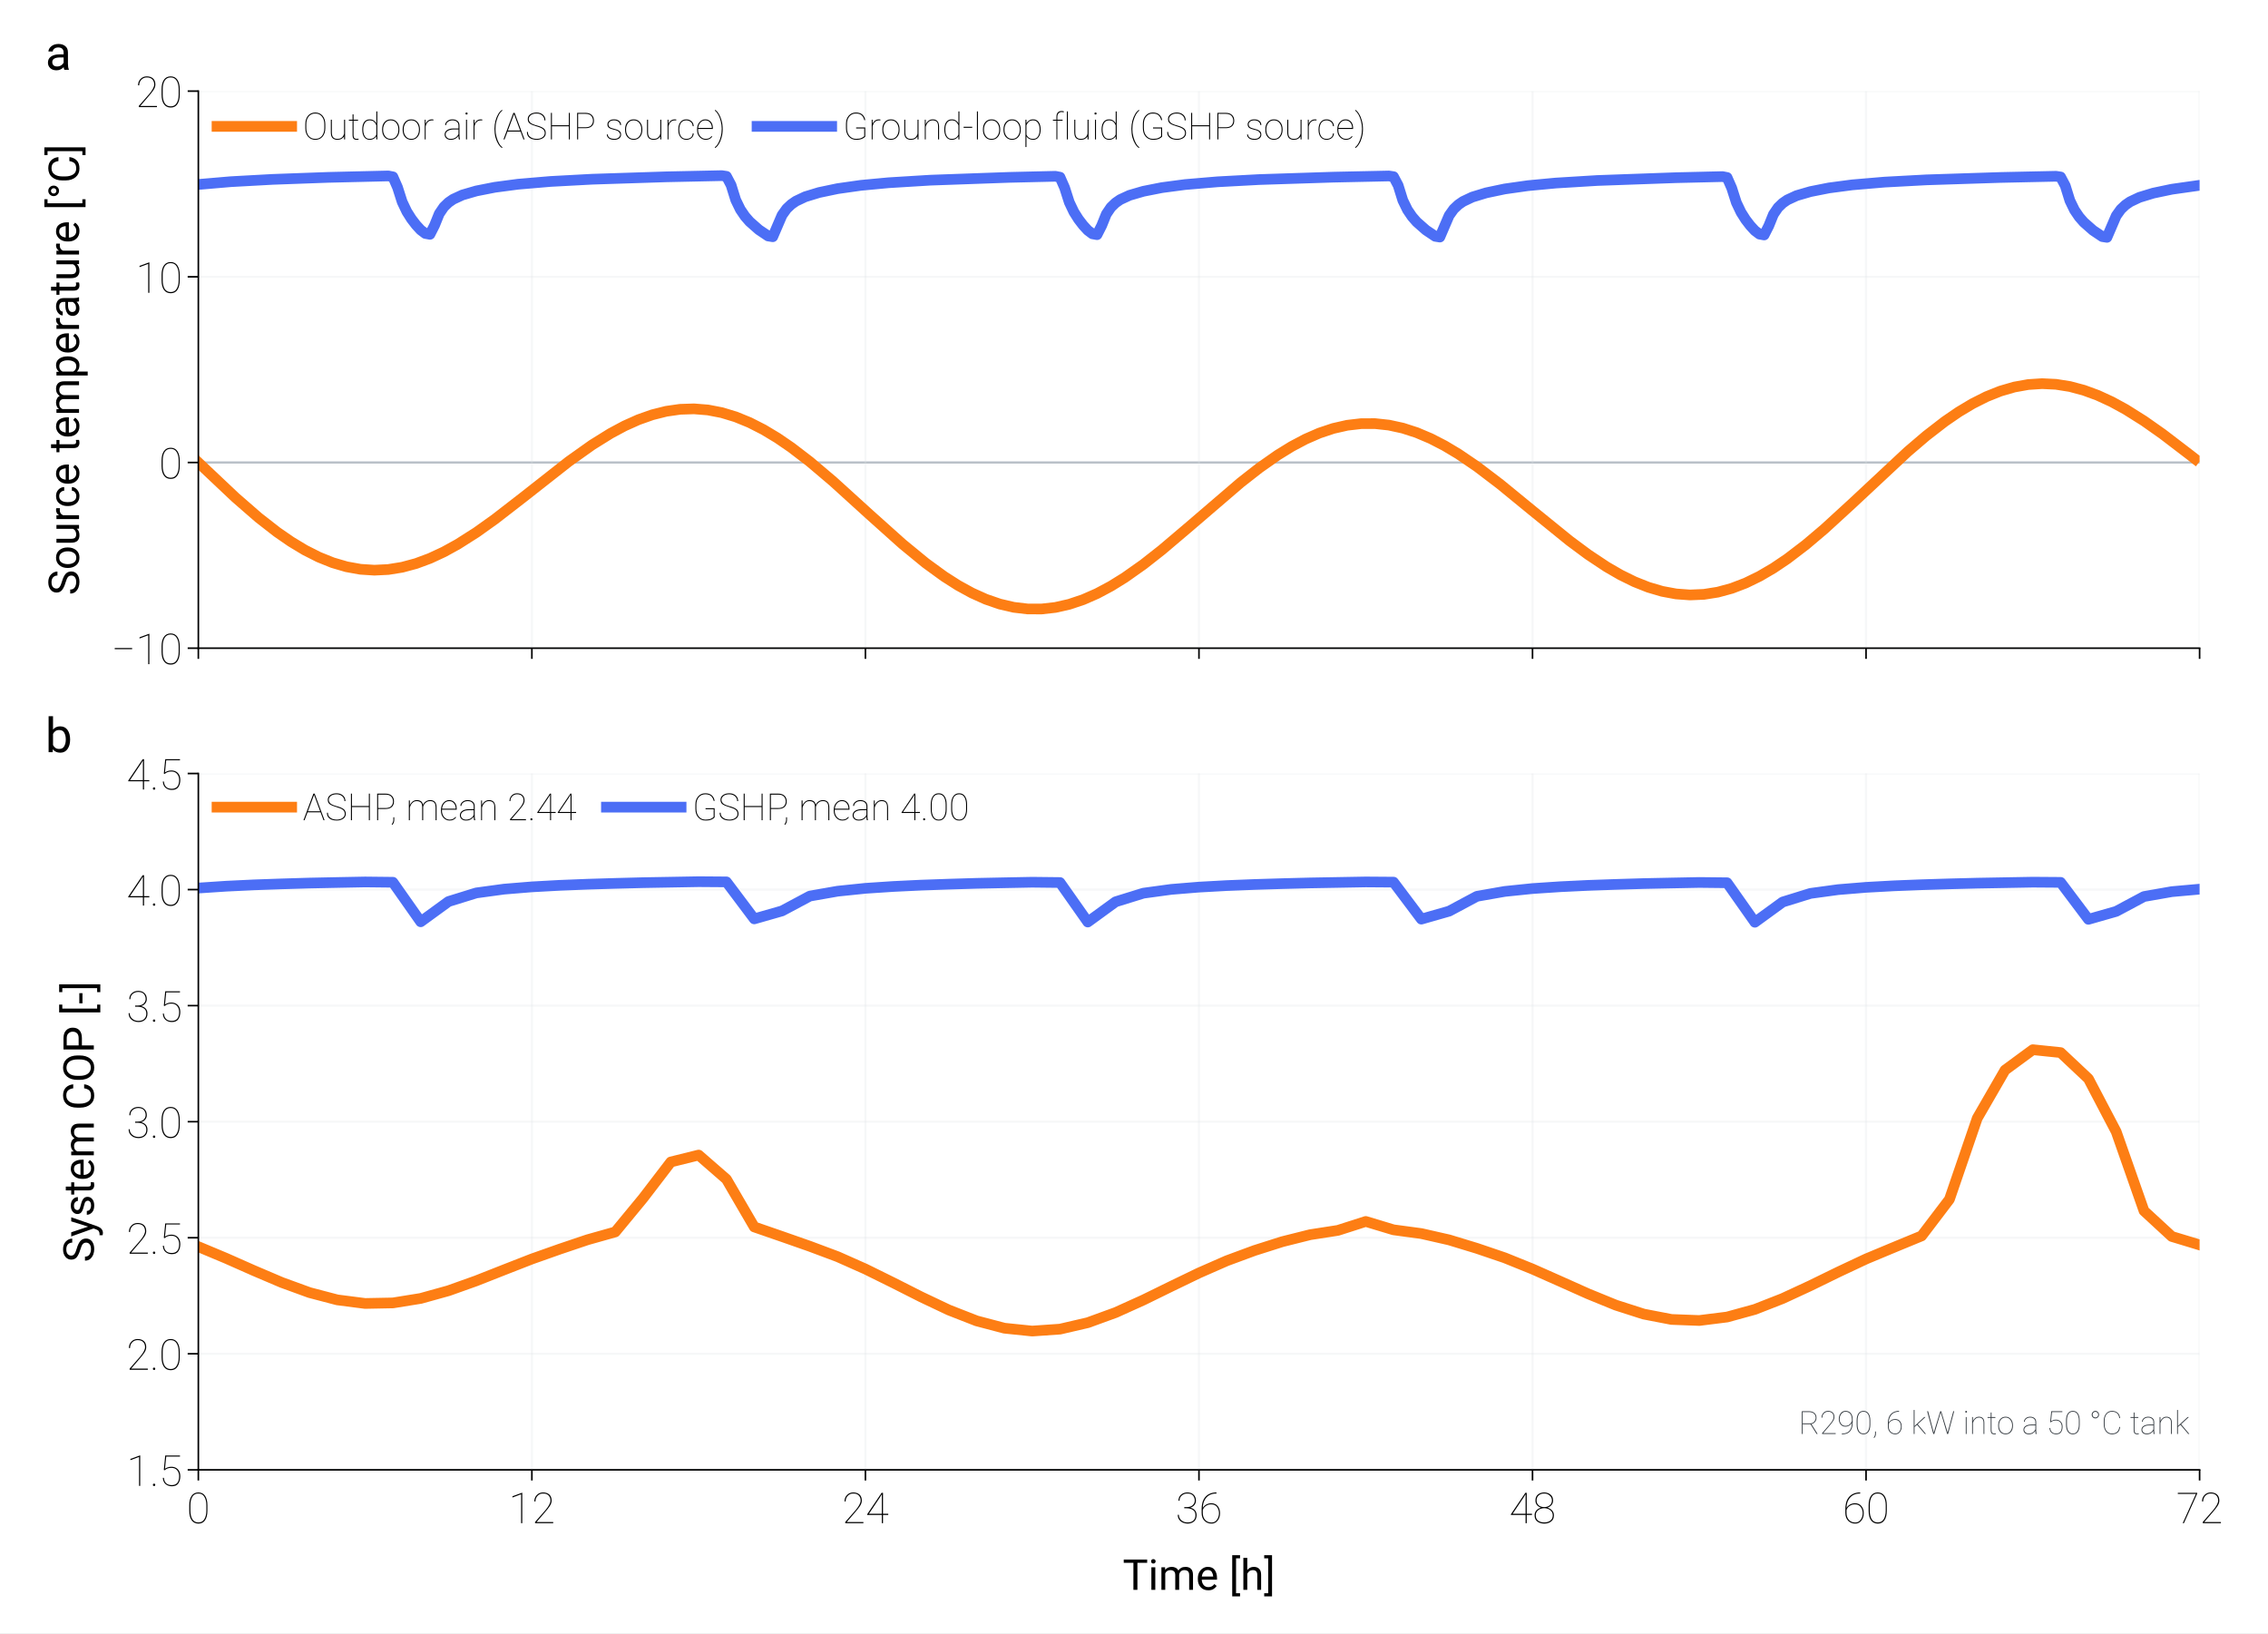
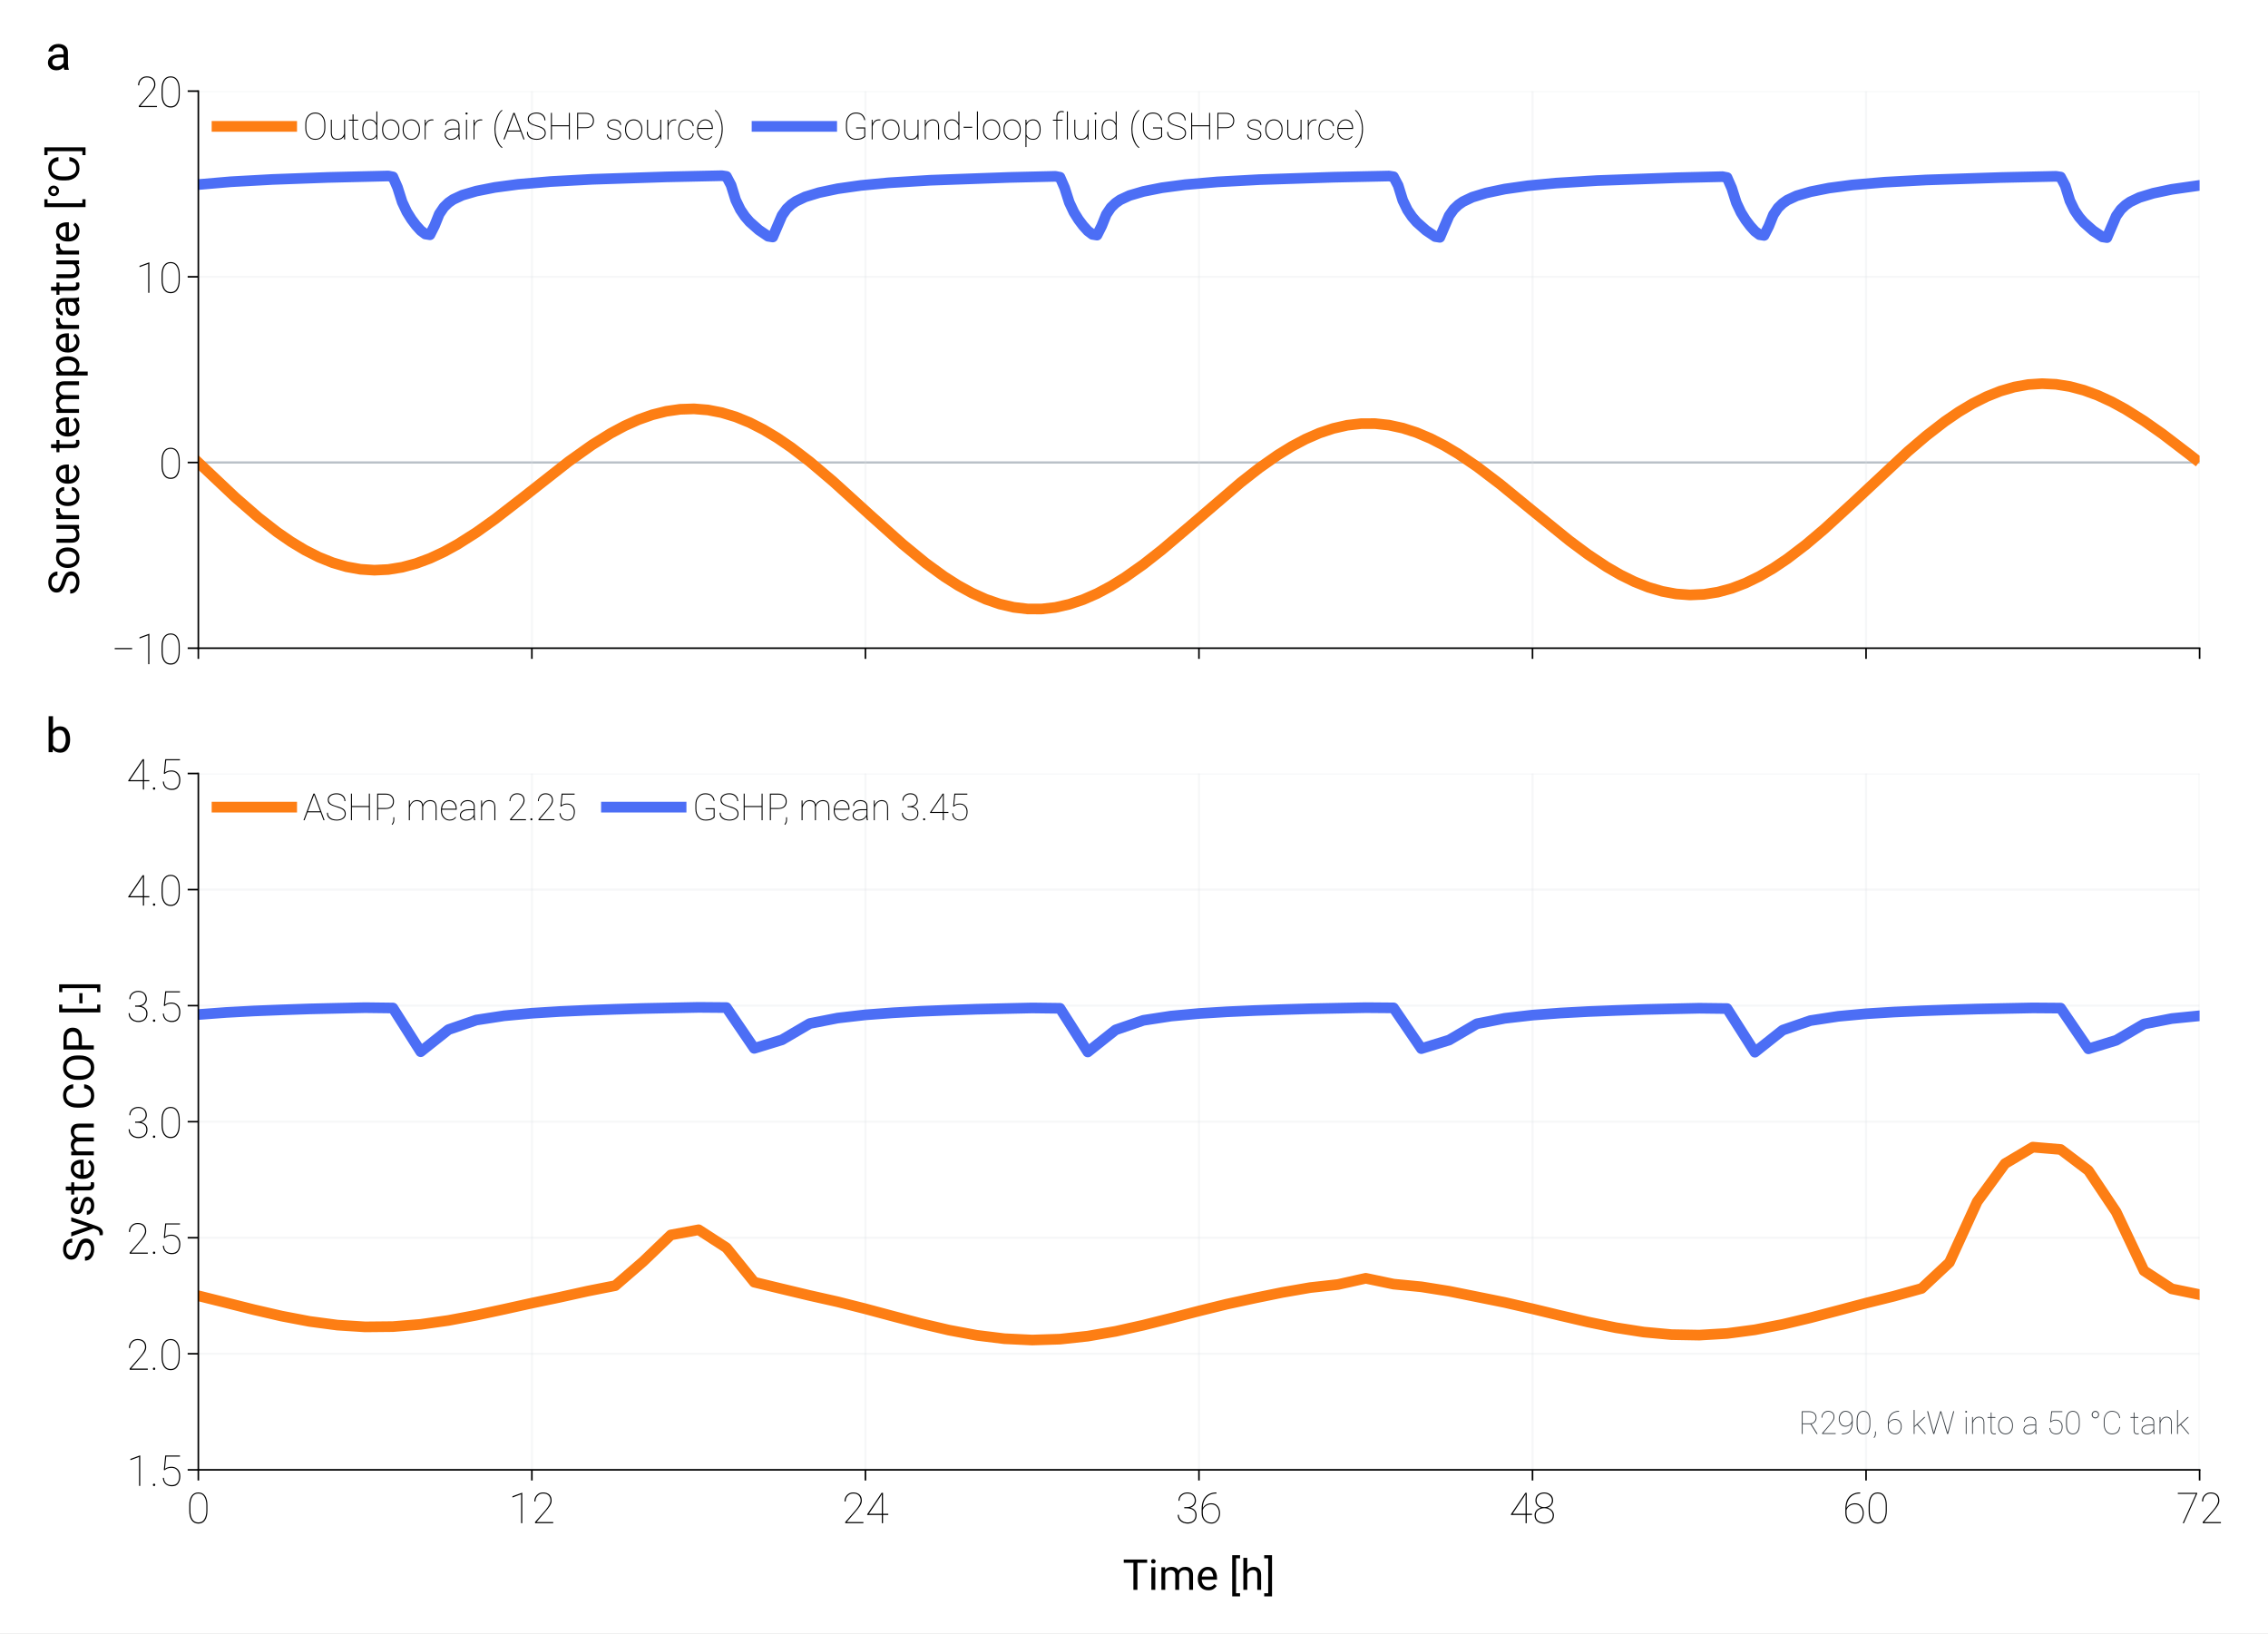
<svg xmlns="http://www.w3.org/2000/svg" xmlns:xlink="http://www.w3.org/1999/xlink" width="425.197pt" height="306.142pt" viewBox="0 0 425.197 306.142" version="1.1">
  <defs>
    <style type="text/css">*{stroke-linejoin: round; stroke-linecap: butt}</style>
  </defs>
  <g id="figure_1">
    <g id="patch_1">
      <path d="M 0 306.142  L 425.197 306.142  L 425.197 0  L 0 0  z " style="fill: #ffffff" />
    </g>
    <g id="axes_1">
      <g id="patch_2">
        <path d="M 37.184 121.51  L 412.373 121.51  L 412.373 17.083  L 37.184 17.083  z " style="fill: #ffffff" />
      </g>
      <g id="line2d_1">
        <path d="M 37.184 86.701  L 412.373 86.701  " clip-path="url(#pf2fb2262dd)" style="fill: none; stroke: #adb5bd; stroke-width: 0.4; stroke-linecap: square" />
      </g>
      <g id="matplotlib.axis_1">
        <g id="xtick_1">
          <g id="line2d_2">
            <path d="M 37.184 121.51  L 37.184 17.083  " clip-path="url(#pf2fb2262dd)" style="fill: none; stroke: #dee2e6; stroke-opacity: 0.25; stroke-width: 0.4; stroke-linecap: square" />
          </g>
          <g id="line2d_3">
            <defs>
              <path id="m6365833f4e" d="M 0 0  L 0 2  " style="stroke: #000000; stroke-width: 0.3" />
            </defs>
            <g>
              <use xlink:href="#m6365833f4e" x="37.184" y="121.51" style="stroke: #000000; stroke-width: 0.3" />
            </g>
          </g>
        </g>
        <g id="xtick_2">
          <g id="line2d_4">
            <path d="M 99.715 121.51  L 99.715 17.083  " clip-path="url(#pf2fb2262dd)" style="fill: none; stroke: #dee2e6; stroke-opacity: 0.25; stroke-width: 0.4; stroke-linecap: square" />
          </g>
          <g id="line2d_5">
            <g>
              <use xlink:href="#m6365833f4e" x="99.715" y="121.51" style="stroke: #000000; stroke-width: 0.3" />
            </g>
          </g>
        </g>
        <g id="xtick_3">
          <g id="line2d_6">
            <path d="M 162.247 121.51  L 162.247 17.083  " clip-path="url(#pf2fb2262dd)" style="fill: none; stroke: #dee2e6; stroke-opacity: 0.25; stroke-width: 0.4; stroke-linecap: square" />
          </g>
          <g id="line2d_7">
            <g>
              <use xlink:href="#m6365833f4e" x="162.247" y="121.51" style="stroke: #000000; stroke-width: 0.3" />
            </g>
          </g>
        </g>
        <g id="xtick_4">
          <g id="line2d_8">
            <path d="M 224.778 121.51  L 224.778 17.083  " clip-path="url(#pf2fb2262dd)" style="fill: none; stroke: #dee2e6; stroke-opacity: 0.25; stroke-width: 0.4; stroke-linecap: square" />
          </g>
          <g id="line2d_9">
            <g>
              <use xlink:href="#m6365833f4e" x="224.778" y="121.51" style="stroke: #000000; stroke-width: 0.3" />
            </g>
          </g>
        </g>
        <g id="xtick_5">
          <g id="line2d_10">
            <path d="M 287.31 121.51  L 287.31 17.083  " clip-path="url(#pf2fb2262dd)" style="fill: none; stroke: #dee2e6; stroke-opacity: 0.25; stroke-width: 0.4; stroke-linecap: square" />
          </g>
          <g id="line2d_11">
            <g>
              <use xlink:href="#m6365833f4e" x="287.31" y="121.51" style="stroke: #000000; stroke-width: 0.3" />
            </g>
          </g>
        </g>
        <g id="xtick_6">
          <g id="line2d_12">
            <path d="M 349.841 121.51  L 349.841 17.083  " clip-path="url(#pf2fb2262dd)" style="fill: none; stroke: #dee2e6; stroke-opacity: 0.25; stroke-width: 0.4; stroke-linecap: square" />
          </g>
          <g id="line2d_13">
            <g>
              <use xlink:href="#m6365833f4e" x="349.841" y="121.51" style="stroke: #000000; stroke-width: 0.3" />
            </g>
          </g>
        </g>
        <g id="xtick_7">
          <g id="line2d_14">
            <path d="M 412.373 121.51  L 412.373 17.083  " clip-path="url(#pf2fb2262dd)" style="fill: none; stroke: #dee2e6; stroke-opacity: 0.25; stroke-width: 0.4; stroke-linecap: square" />
          </g>
          <g id="line2d_15">
            <g>
              <use xlink:href="#m6365833f4e" x="412.373" y="121.51" style="stroke: #000000; stroke-width: 0.3" />
            </g>
          </g>
        </g>
      </g>
      <g id="matplotlib.axis_2">
        <g id="ytick_1">
          <g id="line2d_16">
            <path d="M 37.184 121.51  L 412.373 121.51  " clip-path="url(#pf2fb2262dd)" style="fill: none; stroke: #dee2e6; stroke-opacity: 0.25; stroke-width: 0.4; stroke-linecap: square" />
          </g>
          <g id="line2d_17">
            <defs>
              <path id="macb83165bb" d="M 0 0  L -2 0  " style="stroke: #000000; stroke-width: 0.3" />
            </defs>
            <g>
              <use xlink:href="#macb83165bb" x="37.184" y="121.51" style="stroke: #000000; stroke-width: 0.3" />
            </g>
          </g>
          <g id="text_1">
            <text style="font-weight: 200; font-size: 8px; font-family: 'Roboto', 'Inter', 'Paperlogy', 'Noto Sans CJK KR', 'Pretendard', 'Noto Sans Math', 'Noto Sans Symbols', 'Noto Sans Symbols 2', sans-serif; text-anchor: end" x="34.184" y="124.51" transform="rotate(-0 34.18394 124.5095)">−10</text>
          </g>
        </g>
        <g id="ytick_2">
          <g id="line2d_18">
            <path d="M 37.184 86.701  L 412.373 86.701  " clip-path="url(#pf2fb2262dd)" style="fill: none; stroke: #dee2e6; stroke-opacity: 0.25; stroke-width: 0.4; stroke-linecap: square" />
          </g>
          <g id="line2d_19">
            <g>
              <use xlink:href="#macb83165bb" x="37.184" y="86.701" style="stroke: #000000; stroke-width: 0.3" />
            </g>
          </g>
          <g id="text_2">
            <text style="font-weight: 200; font-size: 8px; font-family: 'Roboto', 'Inter', 'Paperlogy', 'Noto Sans CJK KR', 'Pretendard', 'Noto Sans Math', 'Noto Sans Symbols', 'Noto Sans Symbols 2', sans-serif; text-anchor: end" x="34.184" y="89.701" transform="rotate(-0 34.18394 89.70063)">0</text>
          </g>
        </g>
        <g id="ytick_3">
          <g id="line2d_20">
            <path d="M 37.184 51.892  L 412.373 51.892  " clip-path="url(#pf2fb2262dd)" style="fill: none; stroke: #dee2e6; stroke-opacity: 0.25; stroke-width: 0.4; stroke-linecap: square" />
          </g>
          <g id="line2d_21">
            <g>
              <use xlink:href="#macb83165bb" x="37.184" y="51.892" style="stroke: #000000; stroke-width: 0.3" />
            </g>
          </g>
          <g id="text_3">
            <text style="font-weight: 200; font-size: 8px; font-family: 'Roboto', 'Inter', 'Paperlogy', 'Noto Sans CJK KR', 'Pretendard', 'Noto Sans Math', 'Noto Sans Symbols', 'Noto Sans Symbols 2', sans-serif; text-anchor: end" x="34.184" y="54.892" transform="rotate(-0 34.18394 54.89173)">10</text>
          </g>
        </g>
        <g id="ytick_4">
          <g id="line2d_22">
            <path d="M 37.184 17.083  L 412.373 17.083  " clip-path="url(#pf2fb2262dd)" style="fill: none; stroke: #dee2e6; stroke-opacity: 0.25; stroke-width: 0.4; stroke-linecap: square" />
          </g>
          <g id="line2d_23">
            <g>
              <use xlink:href="#macb83165bb" x="37.184" y="17.083" style="stroke: #000000; stroke-width: 0.3" />
            </g>
          </g>
          <g id="text_4">
            <text style="font-weight: 200; font-size: 8px; font-family: 'Roboto', 'Inter', 'Paperlogy', 'Noto Sans CJK KR', 'Pretendard', 'Noto Sans Math', 'Noto Sans Symbols', 'Noto Sans Symbols 2', sans-serif; text-anchor: end" x="34.184" y="20.083" transform="rotate(-0 34.18394 20.08283)">20</text>
          </g>
        </g>
        <g id="text_5">
          <text style="font-size: 8px; font-family: 'Roboto', 'Inter', 'Paperlogy', 'Noto Sans CJK KR', 'Pretendard', 'Noto Sans Math', 'Noto Sans Symbols', 'Noto Sans Symbols 2', sans-serif; text-anchor: middle" x="14.816" y="69.296" transform="rotate(-90 14.81644 69.29618)">Source temperature [°C]</text>
        </g>
      </g>
      <g id="line2d_24">
        <path d="M 37.184 86.701  L 44.132 93.26  L 48.474 97.038  L 51.948 99.747  L 54.554 101.547  L 57.159 103.118  L 59.765 104.437  L 62.37 105.486  L 64.976 106.249  L 67.581 106.718  L 70.187 106.888  L 72.792 106.76  L 75.398 106.34  L 78.003 105.639  L 80.609 104.671  L 83.214 103.459  L 85.82 102.024  L 89.294 99.816  L 92.767 97.34  L 97.978 93.307  L 106.663 86.486  L 111.006 83.401  L 114.48 81.239  L 117.085 79.845  L 119.691 78.676  L 122.296 77.755  L 124.902 77.101  L 127.507 76.727  L 130.113 76.643  L 132.718 76.853  L 135.324 77.356  L 137.929 78.147  L 140.535 79.213  L 143.14 80.54  L 145.746 82.107  L 148.351 83.89  L 151.825 86.553  L 156.167 90.233  L 163.115 96.541  L 169.195 101.985  L 173.537 105.548  L 177.011 108.077  L 179.617 109.738  L 182.222 111.166  L 184.828 112.338  L 187.433 113.236  L 190.039 113.845  L 192.644 114.155  L 195.25 114.164  L 197.855 113.871  L 200.461 113.282  L 203.066 112.409  L 205.672 111.267  L 208.277 109.876  L 210.883 108.26  L 214.357 105.806  L 217.83 103.078  L 223.041 98.659  L 232.595 90.461  L 236.069 87.745  L 239.543 85.305  L 242.148 83.7  L 244.754 82.319  L 247.359 81.183  L 249.965 80.313  L 252.57 79.722  L 255.176 79.419  L 257.781 79.409  L 260.387 79.691  L 262.992 80.258  L 265.598 81.101  L 268.203 82.204  L 270.809 83.545  L 273.414 85.102  L 276.888 87.463  L 281.23 90.765  L 287.31 95.744  L 294.258 101.378  L 297.732 103.957  L 301.206 106.264  L 303.811 107.771  L 306.417 109.054  L 309.022 110.089  L 311.628 110.856  L 314.233 111.34  L 316.839 111.53  L 319.444 111.419  L 322.05 111.007  L 324.655 110.298  L 327.261 109.302  L 329.866 108.033  L 332.472 106.51  L 335.077 104.756  L 338.551 102.104  L 342.025 99.163  L 347.236 94.39  L 357.658 84.659  L 361.132 81.694  L 364.606 79.009  L 367.211 77.224  L 369.817 75.665  L 372.422 74.355  L 375.028 73.314  L 377.633 72.556  L 380.239 72.089  L 382.844 71.918  L 385.45 72.043  L 388.055 72.457  L 390.661 73.151  L 393.266 74.107  L 395.872 75.307  L 398.477 76.726  L 401.951 78.909  L 405.425 81.355  L 410.636 85.336  L 411.504 86.017  L 411.504 86.017  " clip-path="url(#pf2fb2262dd)" style="fill: none; stroke: #fd7e14; stroke-width: 2; stroke-linecap: square" />
      </g>
      <g id="line2d_25">
-         <path d="M 37.184 34.58  L 43.263 34.059  L 51.08 33.629  L 61.502 33.25  L 72.792 32.982  L 73.661 33.15  L 74.529 35.126  L 75.398 37.844  L 76.266 39.666  L 77.135 41.039  L 78.003 42.168  L 78.872 43.114  L 79.74 43.769  L 80.609 43.925  L 81.477 42.219  L 82.346 40.068  L 83.214 38.792  L 84.083 37.955  L 84.951 37.355  L 86.688 36.552  L 89.294 35.794  L 92.767 35.109  L 97.11 34.535  L 103.189 34.018  L 111.006 33.597  L 124.902 33.147  L 135.324 32.926  L 136.192 33.058  L 137.061 34.698  L 137.929 37.484  L 138.798 39.269  L 139.666 40.544  L 140.535 41.543  L 142.272 43.073  L 144.009 44.239  L 144.877 44.378  L 146.614 40.337  L 147.483 39.123  L 148.351 38.306  L 149.22 37.707  L 150.957 36.884  L 153.562 36.09  L 157.036 35.362  L 161.378 34.746  L 166.589 34.257  L 174.406 33.777  L 189.17 33.25  L 197.855 33.047  L 198.724 33.216  L 199.592 35.191  L 200.461 37.909  L 201.329 39.731  L 202.198 41.104  L 203.066 42.232  L 203.935 43.178  L 204.803 43.833  L 205.672 43.989  L 206.54 42.284  L 207.409 40.133  L 208.277 38.857  L 209.146 38.021  L 210.014 37.42  L 211.751 36.617  L 214.357 35.858  L 217.83 35.172  L 222.173 34.598  L 228.252 34.081  L 236.069 33.66  L 249.965 33.21  L 260.387 32.989  L 261.255 33.121  L 262.124 34.761  L 262.992 37.547  L 263.861 39.331  L 264.729 40.607  L 265.598 41.605  L 267.335 43.135  L 269.072 44.301  L 269.94 44.44  L 271.677 40.399  L 272.546 39.186  L 273.414 38.368  L 274.283 37.769  L 276.02 36.945  L 278.625 36.15  L 282.099 35.421  L 286.441 34.806  L 291.652 34.316  L 299.469 33.837  L 314.233 33.309  L 322.918 33.104  L 323.787 33.273  L 324.655 35.248  L 325.524 37.965  L 326.392 39.788  L 327.261 41.16  L 328.129 42.289  L 328.998 43.235  L 329.866 43.889  L 330.735 44.046  L 331.603 42.34  L 332.472 40.19  L 333.34 38.913  L 334.209 38.077  L 335.077 37.477  L 336.814 36.674  L 339.42 35.915  L 342.893 35.229  L 347.236 34.655  L 353.315 34.138  L 361.132 33.717  L 375.028 33.267  L 385.45 33.043  L 386.318 33.175  L 387.187 34.815  L 388.055 37.6  L 388.924 39.385  L 389.792 40.66  L 390.661 41.658  L 392.398 43.188  L 394.135 44.353  L 395.003 44.492  L 396.74 40.452  L 397.609 39.239  L 398.477 38.422  L 399.346 37.822  L 401.083 36.999  L 403.688 36.204  L 407.162 35.475  L 411.504 34.86  L 411.504 34.86  " clip-path="url(#pf2fb2262dd)" style="fill: none; stroke: #4c6ef5; stroke-width: 2; stroke-linecap: square" />
+         <path d="M 37.184 34.595  L 43.263 34.072  L 51.08 33.641  L 61.502 33.26  L 72.792 32.991  L 73.661 33.16  L 74.529 35.142  L 75.398 37.874  L 76.266 39.713  L 77.135 41.104  L 78.003 42.253  L 78.872 43.218  L 79.74 43.872  L 80.609 44.009  L 81.477 42.29  L 82.346 40.126  L 83.214 38.842  L 84.083 38  L 84.951 37.396  L 86.688 36.588  L 89.294 35.824  L 92.767 35.135  L 97.11 34.556  L 103.189 34.036  L 111.006 33.612  L 124.902 33.159  L 135.324 32.937  L 136.192 33.069  L 137.061 34.713  L 137.929 37.506  L 138.798 39.297  L 139.666 40.576  L 140.535 41.58  L 142.272 43.118  L 144.009 44.29  L 144.877 44.426  L 146.614 40.373  L 147.483 39.155  L 148.351 38.335  L 149.22 37.734  L 150.957 36.908  L 153.562 36.111  L 157.036 35.38  L 161.378 34.762  L 166.589 34.271  L 174.406 33.789  L 189.17 33.26  L 197.855 33.057  L 198.724 33.226  L 199.592 35.208  L 200.461 37.939  L 201.329 39.778  L 202.198 41.169  L 203.066 42.318  L 203.935 43.283  L 204.803 43.936  L 205.672 44.074  L 206.54 42.355  L 207.409 40.192  L 208.277 38.907  L 209.146 38.066  L 210.014 37.461  L 211.751 36.653  L 214.357 35.889  L 217.83 35.198  L 222.173 34.62  L 228.252 34.099  L 236.069 33.676  L 249.965 33.222  L 260.387 33  L 261.255 33.132  L 262.124 34.777  L 262.992 37.569  L 263.861 39.359  L 264.729 40.639  L 265.598 41.642  L 267.335 43.18  L 269.072 44.352  L 269.94 44.488  L 271.677 40.435  L 272.546 39.217  L 273.414 38.397  L 274.283 37.796  L 276.02 36.969  L 278.625 36.171  L 282.099 35.44  L 286.441 34.822  L 291.652 34.33  L 299.469 33.849  L 314.233 33.319  L 322.918 33.114  L 323.787 33.283  L 324.655 35.265  L 325.524 37.996  L 326.392 39.835  L 327.261 41.226  L 328.129 42.375  L 328.998 43.339  L 329.866 43.993  L 330.735 44.13  L 331.603 42.412  L 332.472 40.249  L 333.34 38.964  L 334.209 38.123  L 335.077 37.518  L 336.814 36.71  L 339.42 35.946  L 342.893 35.255  L 347.236 34.677  L 353.315 34.157  L 361.132 33.733  L 375.028 33.28  L 385.45 33.054  L 386.318 33.187  L 387.187 34.831  L 388.055 37.623  L 388.924 39.413  L 389.792 40.692  L 390.661 41.695  L 392.398 43.233  L 394.135 44.405  L 395.003 44.541  L 396.74 40.488  L 397.609 39.271  L 398.477 38.451  L 399.346 37.849  L 401.083 37.023  L 403.688 36.225  L 407.162 35.494  L 411.504 34.876  L 411.504 34.876  " clip-path="url(#pf2fb2262dd)" style="fill: none; stroke: #4c6ef5; stroke-width: 2; stroke-linecap: square" />
      </g>
      <g id="patch_3">
        <path d="M 37.184 121.51  L 37.184 17.083  " style="fill: none; stroke: #000000; stroke-width: 0.3; stroke-linejoin: miter; stroke-linecap: square" />
      </g>
      <g id="patch_4">
        <path d="M 37.184 121.51  L 412.373 121.51  " style="fill: none; stroke: #000000; stroke-width: 0.3; stroke-linejoin: miter; stroke-linecap: square" />
      </g>
      <g id="text_6">
        <text style="font-size: 9px; font-family: 'Roboto', 'Inter', 'Paperlogy', 'Noto Sans CJK KR', 'Pretendard', 'Noto Sans Math', 'Noto Sans Symbols', 'Noto Sans Symbols 2', sans-serif; text-anchor: start" x="8.504" y="13.083" transform="rotate(-0 8.503937 13.08283)">a</text>
      </g>
      <g id="legend_1">
        <g id="line2d_26">
          <path d="M 40.684 23.693  L 47.684 23.693  L 54.684 23.693  " style="fill: none; stroke: #fd7e14; stroke-width: 2; stroke-linecap: square" />
        </g>
        <g id="text_7">
          <text style="font-weight: 200; font-size: 7px; font-family: 'Roboto', 'Inter', 'Paperlogy', 'Noto Sans CJK KR', 'Pretendard', 'Noto Sans Math', 'Noto Sans Symbols', 'Noto Sans Symbols 2', sans-serif; text-anchor: start" x="56.784" y="26.143" transform="rotate(-0 56.78394 26.14346)">Outdoor air (ASHP source)</text>
        </g>
        <g id="line2d_27">
          <path d="M 141.925 23.693  L 148.925 23.693  L 155.925 23.693  " style="fill: none; stroke: #4c6ef5; stroke-width: 2; stroke-linecap: square" />
        </g>
        <g id="text_8">
          <text style="font-weight: 200; font-size: 7px; font-family: 'Roboto', 'Inter', 'Paperlogy', 'Noto Sans CJK KR', 'Pretendard', 'Noto Sans Math', 'Noto Sans Symbols', 'Noto Sans Symbols 2', sans-serif; text-anchor: start" x="158.025" y="26.143" transform="rotate(-0 158.0247 26.14346)">Ground-loop fluid (GSHP source)</text>
        </g>
      </g>
    </g>
    <g id="axes_2">
      <g id="patch_5">
        <path d="M 37.184 275.539  L 412.373 275.539  L 412.373 145.006  L 37.184 145.006  z " style="fill: #ffffff" />
      </g>
      <g id="matplotlib.axis_3">
        <g id="xtick_8">
          <g id="line2d_28">
            <path d="M 37.184 275.539  L 37.184 145.006  " clip-path="url(#p4fd9c364bf)" style="fill: none; stroke: #dee2e6; stroke-opacity: 0.25; stroke-width: 0.4; stroke-linecap: square" />
          </g>
          <g id="line2d_29">
            <g>
              <use xlink:href="#m6365833f4e" x="37.184" y="275.539" style="stroke: #000000; stroke-width: 0.3" />
            </g>
          </g>
          <g id="text_9">
            <text style="font-weight: 200; font-size: 8px; font-family: 'Roboto', 'Inter', 'Paperlogy', 'Noto Sans CJK KR', 'Pretendard', 'Noto Sans Math', 'Noto Sans Symbols', 'Noto Sans Symbols 2', sans-serif; text-anchor: middle" x="37.184" y="285.539" transform="rotate(-0 37.18394 285.5389)">0</text>
          </g>
        </g>
        <g id="xtick_9">
          <g id="line2d_30">
            <path d="M 99.715 275.539  L 99.715 145.006  " clip-path="url(#p4fd9c364bf)" style="fill: none; stroke: #dee2e6; stroke-opacity: 0.25; stroke-width: 0.4; stroke-linecap: square" />
          </g>
          <g id="line2d_31">
            <g>
              <use xlink:href="#m6365833f4e" x="99.715" y="275.539" style="stroke: #000000; stroke-width: 0.3" />
            </g>
          </g>
          <g id="text_10">
            <text style="font-weight: 200; font-size: 8px; font-family: 'Roboto', 'Inter', 'Paperlogy', 'Noto Sans CJK KR', 'Pretendard', 'Noto Sans Math', 'Noto Sans Symbols', 'Noto Sans Symbols 2', sans-serif; text-anchor: middle" x="99.715" y="285.539" transform="rotate(-0 99.71543 285.5389)">12</text>
          </g>
        </g>
        <g id="xtick_10">
          <g id="line2d_32">
            <path d="M 162.247 275.539  L 162.247 145.006  " clip-path="url(#p4fd9c364bf)" style="fill: none; stroke: #dee2e6; stroke-opacity: 0.25; stroke-width: 0.4; stroke-linecap: square" />
          </g>
          <g id="line2d_33">
            <g>
              <use xlink:href="#m6365833f4e" x="162.247" y="275.539" style="stroke: #000000; stroke-width: 0.3" />
            </g>
          </g>
          <g id="text_11">
            <text style="font-weight: 200; font-size: 8px; font-family: 'Roboto', 'Inter', 'Paperlogy', 'Noto Sans CJK KR', 'Pretendard', 'Noto Sans Math', 'Noto Sans Symbols', 'Noto Sans Symbols 2', sans-serif; text-anchor: middle" x="162.247" y="285.539" transform="rotate(-0 162.2469 285.5389)">24</text>
          </g>
        </g>
        <g id="xtick_11">
          <g id="line2d_34">
            <path d="M 224.778 275.539  L 224.778 145.006  " clip-path="url(#p4fd9c364bf)" style="fill: none; stroke: #dee2e6; stroke-opacity: 0.25; stroke-width: 0.4; stroke-linecap: square" />
          </g>
          <g id="line2d_35">
            <g>
              <use xlink:href="#m6365833f4e" x="224.778" y="275.539" style="stroke: #000000; stroke-width: 0.3" />
            </g>
          </g>
          <g id="text_12">
            <text style="font-weight: 200; font-size: 8px; font-family: 'Roboto', 'Inter', 'Paperlogy', 'Noto Sans CJK KR', 'Pretendard', 'Noto Sans Math', 'Noto Sans Symbols', 'Noto Sans Symbols 2', sans-serif; text-anchor: middle" x="224.778" y="285.539" transform="rotate(-0 224.7784 285.5389)">36</text>
          </g>
        </g>
        <g id="xtick_12">
          <g id="line2d_36">
            <path d="M 287.31 275.539  L 287.31 145.006  " clip-path="url(#p4fd9c364bf)" style="fill: none; stroke: #dee2e6; stroke-opacity: 0.25; stroke-width: 0.4; stroke-linecap: square" />
          </g>
          <g id="line2d_37">
            <g>
              <use xlink:href="#m6365833f4e" x="287.31" y="275.539" style="stroke: #000000; stroke-width: 0.3" />
            </g>
          </g>
          <g id="text_13">
            <text style="font-weight: 200; font-size: 8px; font-family: 'Roboto', 'Inter', 'Paperlogy', 'Noto Sans CJK KR', 'Pretendard', 'Noto Sans Math', 'Noto Sans Symbols', 'Noto Sans Symbols 2', sans-serif; text-anchor: middle" x="287.31" y="285.539" transform="rotate(-0 287.3099 285.5389)">48</text>
          </g>
        </g>
        <g id="xtick_13">
          <g id="line2d_38">
            <path d="M 349.841 275.539  L 349.841 145.006  " clip-path="url(#p4fd9c364bf)" style="fill: none; stroke: #dee2e6; stroke-opacity: 0.25; stroke-width: 0.4; stroke-linecap: square" />
          </g>
          <g id="line2d_39">
            <g>
              <use xlink:href="#m6365833f4e" x="349.841" y="275.539" style="stroke: #000000; stroke-width: 0.3" />
            </g>
          </g>
          <g id="text_14">
            <text style="font-weight: 200; font-size: 8px; font-family: 'Roboto', 'Inter', 'Paperlogy', 'Noto Sans CJK KR', 'Pretendard', 'Noto Sans Math', 'Noto Sans Symbols', 'Noto Sans Symbols 2', sans-serif; text-anchor: middle" x="349.841" y="285.539" transform="rotate(-0 349.8414 285.5389)">60</text>
          </g>
        </g>
        <g id="xtick_14">
          <g id="line2d_40">
            <path d="M 412.373 275.539  L 412.373 145.006  " clip-path="url(#p4fd9c364bf)" style="fill: none; stroke: #dee2e6; stroke-opacity: 0.25; stroke-width: 0.4; stroke-linecap: square" />
          </g>
          <g id="line2d_41">
            <g>
              <use xlink:href="#m6365833f4e" x="412.373" y="275.539" style="stroke: #000000; stroke-width: 0.3" />
            </g>
          </g>
          <g id="text_15">
            <text style="font-weight: 200; font-size: 8px; font-family: 'Roboto', 'Inter', 'Paperlogy', 'Noto Sans CJK KR', 'Pretendard', 'Noto Sans Math', 'Noto Sans Symbols', 'Noto Sans Symbols 2', sans-serif; text-anchor: middle" x="412.373" y="285.539" transform="rotate(-0 412.3729 285.5389)">72</text>
          </g>
        </g>
        <g id="text_16">
          <text style="font-size: 8px; font-family: 'Roboto', 'Inter', 'Paperlogy', 'Noto Sans CJK KR', 'Pretendard', 'Noto Sans Math', 'Noto Sans Symbols', 'Noto Sans Symbols 2', sans-serif; text-anchor: middle" x="224.778" y="298.039" transform="rotate(-0 224.7784 298.0389)">Time [h]</text>
        </g>
      </g>
      <g id="matplotlib.axis_4">
        <g id="ytick_5">
          <g id="line2d_42">
            <path d="M 37.184 275.539  L 412.373 275.539  " clip-path="url(#p4fd9c364bf)" style="fill: none; stroke: #dee2e6; stroke-opacity: 0.25; stroke-width: 0.4; stroke-linecap: square" />
          </g>
          <g id="line2d_43">
            <g>
              <use xlink:href="#macb83165bb" x="37.184" y="275.539" style="stroke: #000000; stroke-width: 0.3" />
            </g>
          </g>
          <g id="text_17">
            <text style="font-weight: 200; font-size: 8px; font-family: 'Roboto', 'Inter', 'Paperlogy', 'Noto Sans CJK KR', 'Pretendard', 'Noto Sans Math', 'Noto Sans Symbols', 'Noto Sans Symbols 2', sans-serif; text-anchor: end" x="34.184" y="278.539" transform="rotate(-0 34.18394 278.5389)">1.5</text>
          </g>
        </g>
        <g id="ytick_6">
          <g id="line2d_44">
            <path d="M 37.184 253.783  L 412.373 253.783  " clip-path="url(#p4fd9c364bf)" style="fill: none; stroke: #dee2e6; stroke-opacity: 0.25; stroke-width: 0.4; stroke-linecap: square" />
          </g>
          <g id="line2d_45">
            <g>
              <use xlink:href="#macb83165bb" x="37.184" y="253.783" style="stroke: #000000; stroke-width: 0.3" />
            </g>
          </g>
          <g id="text_18">
            <text style="font-weight: 200; font-size: 8px; font-family: 'Roboto', 'Inter', 'Paperlogy', 'Noto Sans CJK KR', 'Pretendard', 'Noto Sans Math', 'Noto Sans Symbols', 'Noto Sans Symbols 2', sans-serif; text-anchor: end" x="34.184" y="256.783" transform="rotate(-0 34.18394 256.7833)">2.0</text>
          </g>
        </g>
        <g id="ytick_7">
          <g id="line2d_46">
            <path d="M 37.184 232.028  L 412.373 232.028  " clip-path="url(#p4fd9c364bf)" style="fill: none; stroke: #dee2e6; stroke-opacity: 0.25; stroke-width: 0.4; stroke-linecap: square" />
          </g>
          <g id="line2d_47">
            <g>
              <use xlink:href="#macb83165bb" x="37.184" y="232.028" style="stroke: #000000; stroke-width: 0.3" />
            </g>
          </g>
          <g id="text_19">
            <text style="font-weight: 200; font-size: 8px; font-family: 'Roboto', 'Inter', 'Paperlogy', 'Noto Sans CJK KR', 'Pretendard', 'Noto Sans Math', 'Noto Sans Symbols', 'Noto Sans Symbols 2', sans-serif; text-anchor: end" x="34.184" y="235.028" transform="rotate(-0 34.18394 235.0278)">2.5</text>
          </g>
        </g>
        <g id="ytick_8">
          <g id="line2d_48">
            <path d="M 37.184 210.272  L 412.373 210.272  " clip-path="url(#p4fd9c364bf)" style="fill: none; stroke: #dee2e6; stroke-opacity: 0.25; stroke-width: 0.4; stroke-linecap: square" />
          </g>
          <g id="line2d_49">
            <g>
              <use xlink:href="#macb83165bb" x="37.184" y="210.272" style="stroke: #000000; stroke-width: 0.3" />
            </g>
          </g>
          <g id="text_20">
            <text style="font-weight: 200; font-size: 8px; font-family: 'Roboto', 'Inter', 'Paperlogy', 'Noto Sans CJK KR', 'Pretendard', 'Noto Sans Math', 'Noto Sans Symbols', 'Noto Sans Symbols 2', sans-serif; text-anchor: end" x="34.184" y="213.272" transform="rotate(-0 34.18394 213.2722)">3.0</text>
          </g>
        </g>
        <g id="ytick_9">
          <g id="line2d_50">
            <path d="M 37.184 188.517  L 412.373 188.517  " clip-path="url(#p4fd9c364bf)" style="fill: none; stroke: #dee2e6; stroke-opacity: 0.25; stroke-width: 0.4; stroke-linecap: square" />
          </g>
          <g id="line2d_51">
            <g>
              <use xlink:href="#macb83165bb" x="37.184" y="188.517" style="stroke: #000000; stroke-width: 0.3" />
            </g>
          </g>
          <g id="text_21">
            <text style="font-weight: 200; font-size: 8px; font-family: 'Roboto', 'Inter', 'Paperlogy', 'Noto Sans CJK KR', 'Pretendard', 'Noto Sans Math', 'Noto Sans Symbols', 'Noto Sans Symbols 2', sans-serif; text-anchor: end" x="34.184" y="191.517" transform="rotate(-0 34.18394 191.5167)">3.5</text>
          </g>
        </g>
        <g id="ytick_10">
          <g id="line2d_52">
            <path d="M 37.184 166.761  L 412.373 166.761  " clip-path="url(#p4fd9c364bf)" style="fill: none; stroke: #dee2e6; stroke-opacity: 0.25; stroke-width: 0.4; stroke-linecap: square" />
          </g>
          <g id="line2d_53">
            <g>
              <use xlink:href="#macb83165bb" x="37.184" y="166.761" style="stroke: #000000; stroke-width: 0.3" />
            </g>
          </g>
          <g id="text_22">
            <text style="font-weight: 200; font-size: 8px; font-family: 'Roboto', 'Inter', 'Paperlogy', 'Noto Sans CJK KR', 'Pretendard', 'Noto Sans Math', 'Noto Sans Symbols', 'Noto Sans Symbols 2', sans-serif; text-anchor: end" x="34.184" y="169.761" transform="rotate(-0 34.18394 169.7611)">4.0</text>
          </g>
        </g>
        <g id="ytick_11">
          <g id="line2d_54">
            <path d="M 37.184 145.006  L 412.373 145.006  " clip-path="url(#p4fd9c364bf)" style="fill: none; stroke: #dee2e6; stroke-opacity: 0.25; stroke-width: 0.4; stroke-linecap: square" />
          </g>
          <g id="line2d_55">
            <g>
              <use xlink:href="#macb83165bb" x="37.184" y="145.006" style="stroke: #000000; stroke-width: 0.3" />
            </g>
          </g>
          <g id="text_23">
            <text style="font-weight: 200; font-size: 8px; font-family: 'Roboto', 'Inter', 'Paperlogy', 'Noto Sans CJK KR', 'Pretendard', 'Noto Sans Math', 'Noto Sans Symbols', 'Noto Sans Symbols 2', sans-serif; text-anchor: end" x="34.184" y="148.006" transform="rotate(-0 34.18394 148.0055)">4.5</text>
          </g>
        </g>
        <g id="text_24">
          <text style="font-size: 8px; font-family: 'Roboto', 'Inter', 'Paperlogy', 'Noto Sans CJK KR', 'Pretendard', 'Noto Sans Math', 'Noto Sans Symbols', 'Noto Sans Symbols 2', sans-serif; text-anchor: middle" x="17.586" y="210.272" transform="rotate(-90 17.58644 210.2722)">System COP [-]</text>
        </g>
      </g>
      <g id="line2d_56">
-         <path d="M 37.184 233.703  L 42.395 235.886  L 47.606 238.193  L 52.817 240.413  L 58.028 242.312  L 63.239 243.679  L 68.45 244.348  L 73.661 244.247  L 78.872 243.407  L 84.083 241.959  L 89.294 240.099  L 94.504 238.044  L 99.715 236.009  L 104.926 234.165  L 110.137 232.408  L 115.348 230.94  L 120.559 224.621  L 125.77 217.822  L 130.981 216.528  L 136.192 221.062  L 141.403 230.003  L 146.614 231.804  L 151.825 233.631  L 157.036 235.58  L 162.247 237.897  L 167.458 240.469  L 172.669 243.105  L 177.88 245.575  L 183.091 247.612  L 188.302 248.986  L 193.513 249.523  L 198.724 249.161  L 203.935 247.951  L 209.146 246.055  L 214.357 243.7  L 219.567 241.147  L 224.778 238.632  L 229.989 236.345  L 235.2 234.419  L 240.411 232.764  L 245.622 231.457  L 250.833 230.648  L 256.044 228.975  L 261.255 230.546  L 266.466 231.246  L 271.677 232.433  L 276.888 234.02  L 282.099 235.791  L 287.31 237.897  L 292.521 240.21  L 297.732 242.539  L 302.943 244.666  L 308.154 246.339  L 313.365 247.345  L 318.576 247.543  L 323.787 246.891  L 328.998 245.461  L 334.209 243.419  L 339.42 241.004  L 344.63 238.458  L 349.841 236.009  L 355.052 233.834  L 360.263 231.683  L 365.474 224.827  L 370.685 209.63  L 375.896 200.604  L 381.107 196.778  L 386.318 197.317  L 391.529 202.218  L 396.74 212.156  L 401.951 226.988  L 407.162 231.792  L 412.373 233.371  " clip-path="url(#p4fd9c364bf)" style="fill: none; stroke: #fd7e14; stroke-width: 2; stroke-linecap: square" />
+         <path d="M 37.184 242.911  L 42.395 244.212  L 47.606 245.518  L 52.817 246.72  L 58.028 247.712  L 63.239 248.405  L 68.45 248.738  L 73.661 248.688  L 78.872 248.268  L 84.083 247.53  L 89.294 246.552  L 94.504 245.435  L 99.715 244.283  L 104.926 243.192  L 110.137 242.037  L 115.348 241.008  L 120.559 236.508  L 125.77 231.505  L 130.981 230.534  L 136.192 233.911  L 141.403 240.358  L 146.614 241.619  L 151.825 242.863  L 157.036 244.034  L 162.247 245.354  L 167.458 246.75  L 172.669 248.116  L 177.88 249.341  L 183.091 250.317  L 188.302 250.957  L 193.513 251.205  L 198.724 251.038  L 203.935 250.476  L 209.146 249.574  L 214.357 248.416  L 219.567 247.107  L 224.778 245.759  L 229.989 244.477  L 235.2 243.346  L 240.411 242.281  L 245.622 241.376  L 250.833 240.798  L 256.044 239.63  L 261.255 240.723  L 266.466 241.226  L 271.677 242.055  L 276.888 243.104  L 282.099 244.157  L 287.31 245.354  L 292.521 246.612  L 297.732 247.828  L 302.943 248.895  L 308.154 249.71  L 313.365 250.191  L 318.576 250.284  L 323.787 249.975  L 328.998 249.285  L 334.209 248.274  L 339.42 247.032  L 344.63 245.664  L 349.841 244.283  L 355.052 242.991  L 360.263 241.534  L 365.474 236.657  L 370.685 225.263  L 375.896 218.137  L 381.107 215.042  L 386.318 215.481  L 391.529 219.429  L 396.74 227.211  L 401.951 238.213  L 407.162 241.611  L 412.373 242.69  " clip-path="url(#p4fd9c364bf)" style="fill: none; stroke: #fd7e14; stroke-width: 2; stroke-linecap: square" />
      </g>
      <g id="line2d_57">
-         <path d="M 37.184 166.474  L 42.395 166.128  L 47.606 165.877  L 52.817 165.695  L 58.028 165.539  L 63.239 165.433  L 68.45 165.333  L 73.661 165.39  L 78.872 172.797  L 84.083 169.002  L 89.294 167.388  L 94.504 166.678  L 99.715 166.252  L 104.926 165.965  L 110.137 165.758  L 115.348 165.6  L 120.559 165.465  L 125.77 165.374  L 130.981 165.282  L 136.192 165.32  L 141.403 172.253  L 146.614 170.763  L 151.825 167.979  L 157.036 167.064  L 162.247 166.526  L 167.458 166.18  L 172.669 165.929  L 177.88 165.748  L 183.091 165.591  L 188.302 165.483  L 193.513 165.383  L 198.724 165.44  L 203.935 172.844  L 209.146 169.051  L 214.357 167.436  L 219.567 166.726  L 224.778 166.3  L 229.989 166.013  L 235.2 165.806  L 240.411 165.648  L 245.622 165.513  L 250.833 165.422  L 256.044 165.33  L 261.255 165.368  L 266.466 172.299  L 271.677 170.809  L 276.888 168.024  L 282.099 167.108  L 287.31 166.571  L 292.521 166.225  L 297.732 165.974  L 302.943 165.793  L 308.154 165.636  L 313.365 165.528  L 318.576 165.426  L 323.787 165.483  L 328.998 172.885  L 334.209 169.093  L 339.42 167.479  L 344.63 166.769  L 349.841 166.343  L 355.052 166.056  L 360.263 165.85  L 365.474 165.691  L 370.685 165.557  L 375.896 165.465  L 381.107 165.372  L 386.318 165.409  L 391.529 172.337  L 396.74 170.848  L 401.951 168.065  L 407.162 167.149  L 412.373 166.685  " clip-path="url(#p4fd9c364bf)" style="fill: none; stroke: #4c6ef5; stroke-width: 2; stroke-linecap: square" />
+         <path d="M 37.184 190.185  L 42.395 189.796  L 47.606 189.513  L 52.817 189.308  L 58.028 189.131  L 63.239 189.012  L 68.45 188.898  L 73.661 188.962  L 78.872 197.153  L 84.083 193.011  L 89.294 191.217  L 94.504 190.42  L 99.715 189.94  L 104.926 189.616  L 110.137 189.382  L 115.348 189.202  L 120.559 189.05  L 125.77 188.946  L 130.981 188.842  L 136.192 188.884  L 141.403 196.525  L 146.614 194.922  L 151.825 191.866  L 157.036 190.846  L 162.247 190.243  L 167.458 189.855  L 172.669 189.572  L 177.88 189.367  L 183.091 189.19  L 188.302 189.069  L 193.513 188.954  L 198.724 189.019  L 203.935 197.203  L 209.146 193.064  L 214.357 191.27  L 219.567 190.473  L 224.778 189.994  L 229.989 189.67  L 235.2 189.436  L 240.411 189.257  L 245.622 189.104  L 250.833 189  L 256.044 188.897  L 261.255 188.939  L 266.466 196.574  L 271.677 194.971  L 276.888 191.916  L 282.099 190.895  L 287.31 190.294  L 292.521 189.905  L 297.732 189.623  L 302.943 189.418  L 308.154 189.241  L 313.365 189.119  L 318.576 189.004  L 323.787 189.068  L 328.998 197.246  L 334.209 193.111  L 339.42 191.318  L 344.63 190.522  L 349.841 190.042  L 355.052 189.718  L 360.263 189.485  L 365.474 189.306  L 370.685 189.154  L 375.896 189.049  L 381.107 188.944  L 386.318 188.985  L 391.529 196.615  L 396.74 195.014  L 401.951 191.961  L 407.162 190.941  L 412.373 190.422  " clip-path="url(#p4fd9c364bf)" style="fill: none; stroke: #4c6ef5; stroke-width: 2; stroke-linecap: square" />
      </g>
      <g id="patch_6">
        <path d="M 37.184 275.539  L 37.184 145.006  " style="fill: none; stroke: #000000; stroke-width: 0.3; stroke-linejoin: miter; stroke-linecap: square" />
      </g>
      <g id="patch_7">
        <path d="M 37.184 275.539  L 412.373 275.539  " style="fill: none; stroke: #000000; stroke-width: 0.3; stroke-linejoin: miter; stroke-linecap: square" />
      </g>
      <g id="text_25">
        <text style="font-weight: 200; font-size: 6px; font-family: 'Roboto', 'Inter', 'Paperlogy', 'Noto Sans CJK KR', 'Pretendard', 'Noto Sans Math', 'Noto Sans Symbols', 'Noto Sans Symbols 2', sans-serif; text-anchor: end; fill: #343a40" x="410.497" y="268.818" transform="rotate(-0 410.497 268.8176)">R290, 6 kW into a 50 °C tank</text>
      </g>
      <g id="text_26">
        <text style="font-size: 9px; font-family: 'Roboto', 'Inter', 'Paperlogy', 'Noto Sans CJK KR', 'Pretendard', 'Noto Sans Math', 'Noto Sans Symbols', 'Noto Sans Symbols 2', sans-serif; text-anchor: start" x="8.504" y="141.006" transform="rotate(-0 8.503937 141.0055)">b</text>
      </g>
      <g id="legend_2">
        <g id="line2d_58">
          <path d="M 40.684 151.306  L 47.684 151.306  L 54.684 151.306  " style="fill: none; stroke: #fd7e14; stroke-width: 2; stroke-linecap: square" />
        </g>
        <g id="text_27">
-           <text style="font-weight: 200; font-size: 7px; font-family: 'Roboto', 'Inter', 'Paperlogy', 'Noto Sans CJK KR', 'Pretendard', 'Noto Sans Math', 'Noto Sans Symbols', 'Noto Sans Symbols 2', sans-serif; text-anchor: start" x="56.784" y="153.756" transform="rotate(-0 56.78394 153.7555)">ASHP, mean 2.44</text>
+           <text style="font-weight: 200; font-size: 7px; font-family: 'Roboto', 'Inter', 'Paperlogy', 'Noto Sans CJK KR', 'Pretendard', 'Noto Sans Math', 'Noto Sans Symbols', 'Noto Sans Symbols 2', sans-serif; text-anchor: start" x="56.784" y="153.756" transform="rotate(-0 56.78394 153.7555)">ASHP, mean 2.25</text>
        </g>
        <g id="line2d_59">
          <path d="M 113.691 151.306  L 120.691 151.306  L 127.691 151.306  " style="fill: none; stroke: #4c6ef5; stroke-width: 2; stroke-linecap: square" />
        </g>
        <g id="text_28">
-           <text style="font-weight: 200; font-size: 7px; font-family: 'Roboto', 'Inter', 'Paperlogy', 'Noto Sans CJK KR', 'Pretendard', 'Noto Sans Math', 'Noto Sans Symbols', 'Noto Sans Symbols 2', sans-serif; text-anchor: start" x="129.791" y="153.756" transform="rotate(-0 129.7907 153.7555)">GSHP, mean 4.00</text>
+           <text style="font-weight: 200; font-size: 7px; font-family: 'Roboto', 'Inter', 'Paperlogy', 'Noto Sans CJK KR', 'Pretendard', 'Noto Sans Math', 'Noto Sans Symbols', 'Noto Sans Symbols 2', sans-serif; text-anchor: start" x="129.791" y="153.756" transform="rotate(-0 129.7907 153.7555)">GSHP, mean 3.45</text>
        </g>
      </g>
    </g>
  </g>
  <defs>
    <clipPath id="pf2fb2262dd">
      <rect x="37.184" y="17.083" width="375.189" height="104.427" />
    </clipPath>
    <clipPath id="p4fd9c364bf">
      <rect x="37.184" y="145.006" width="375.189" height="130.533" />
    </clipPath>
  </defs>
</svg>
